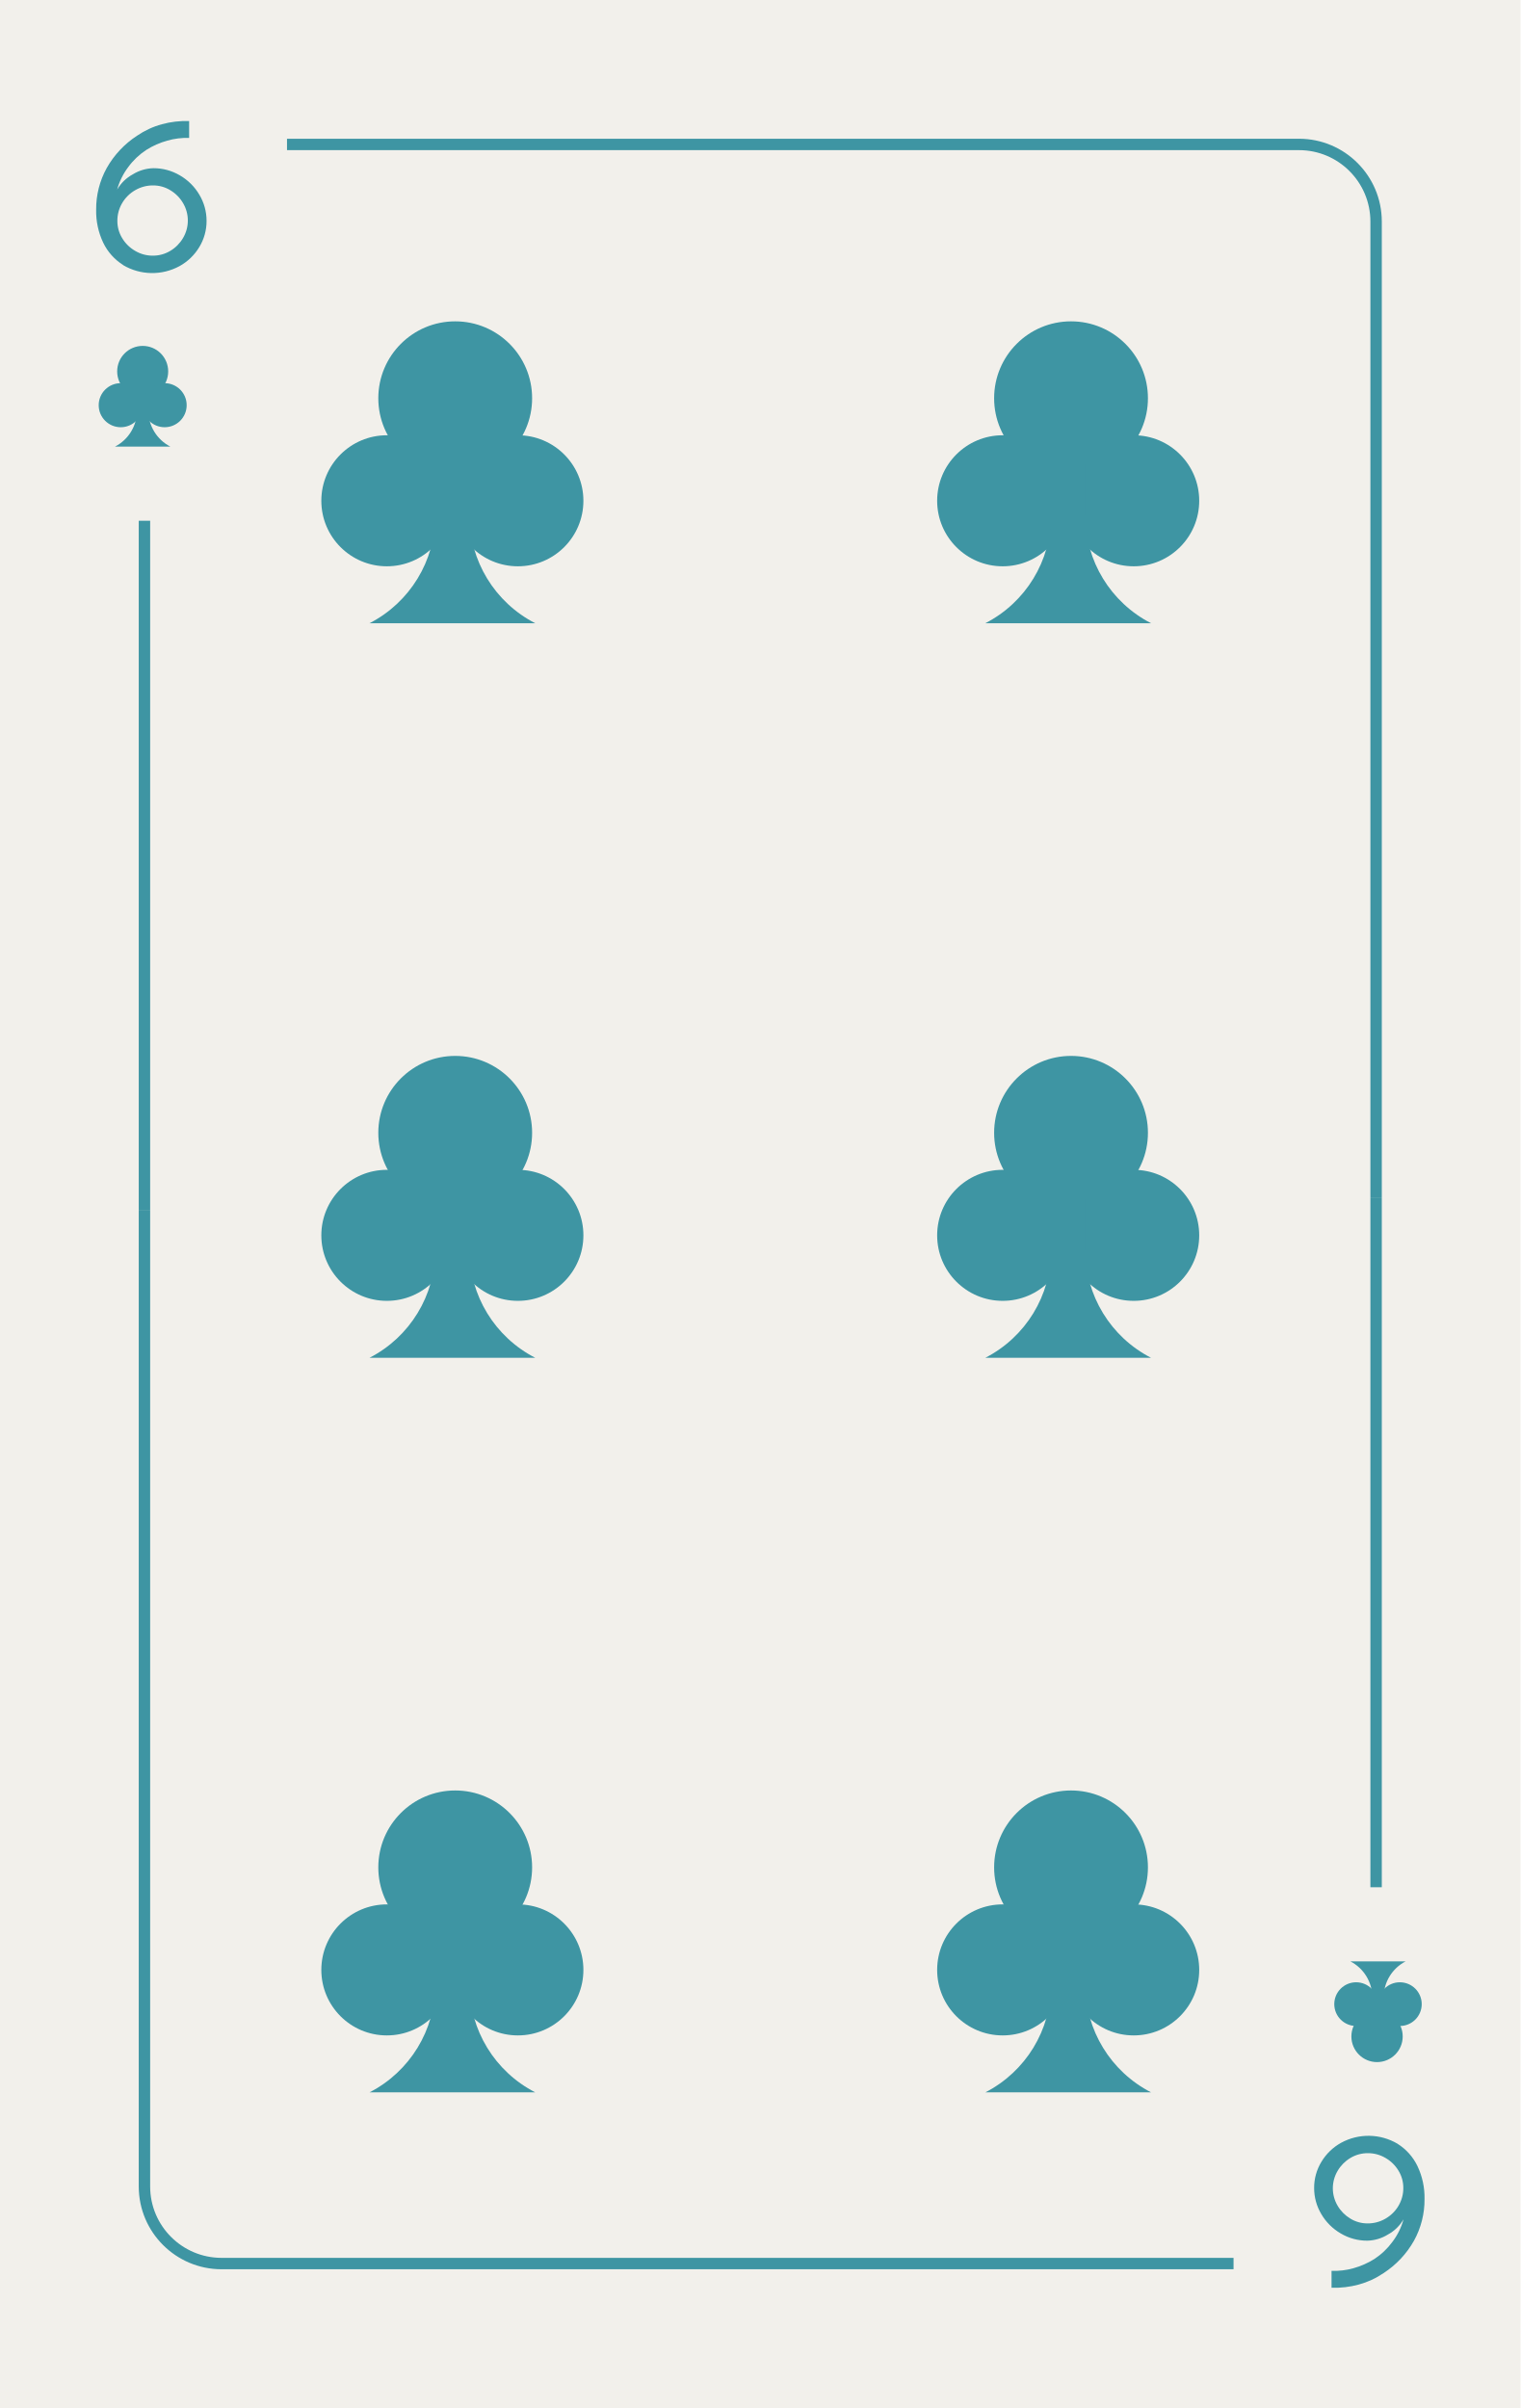
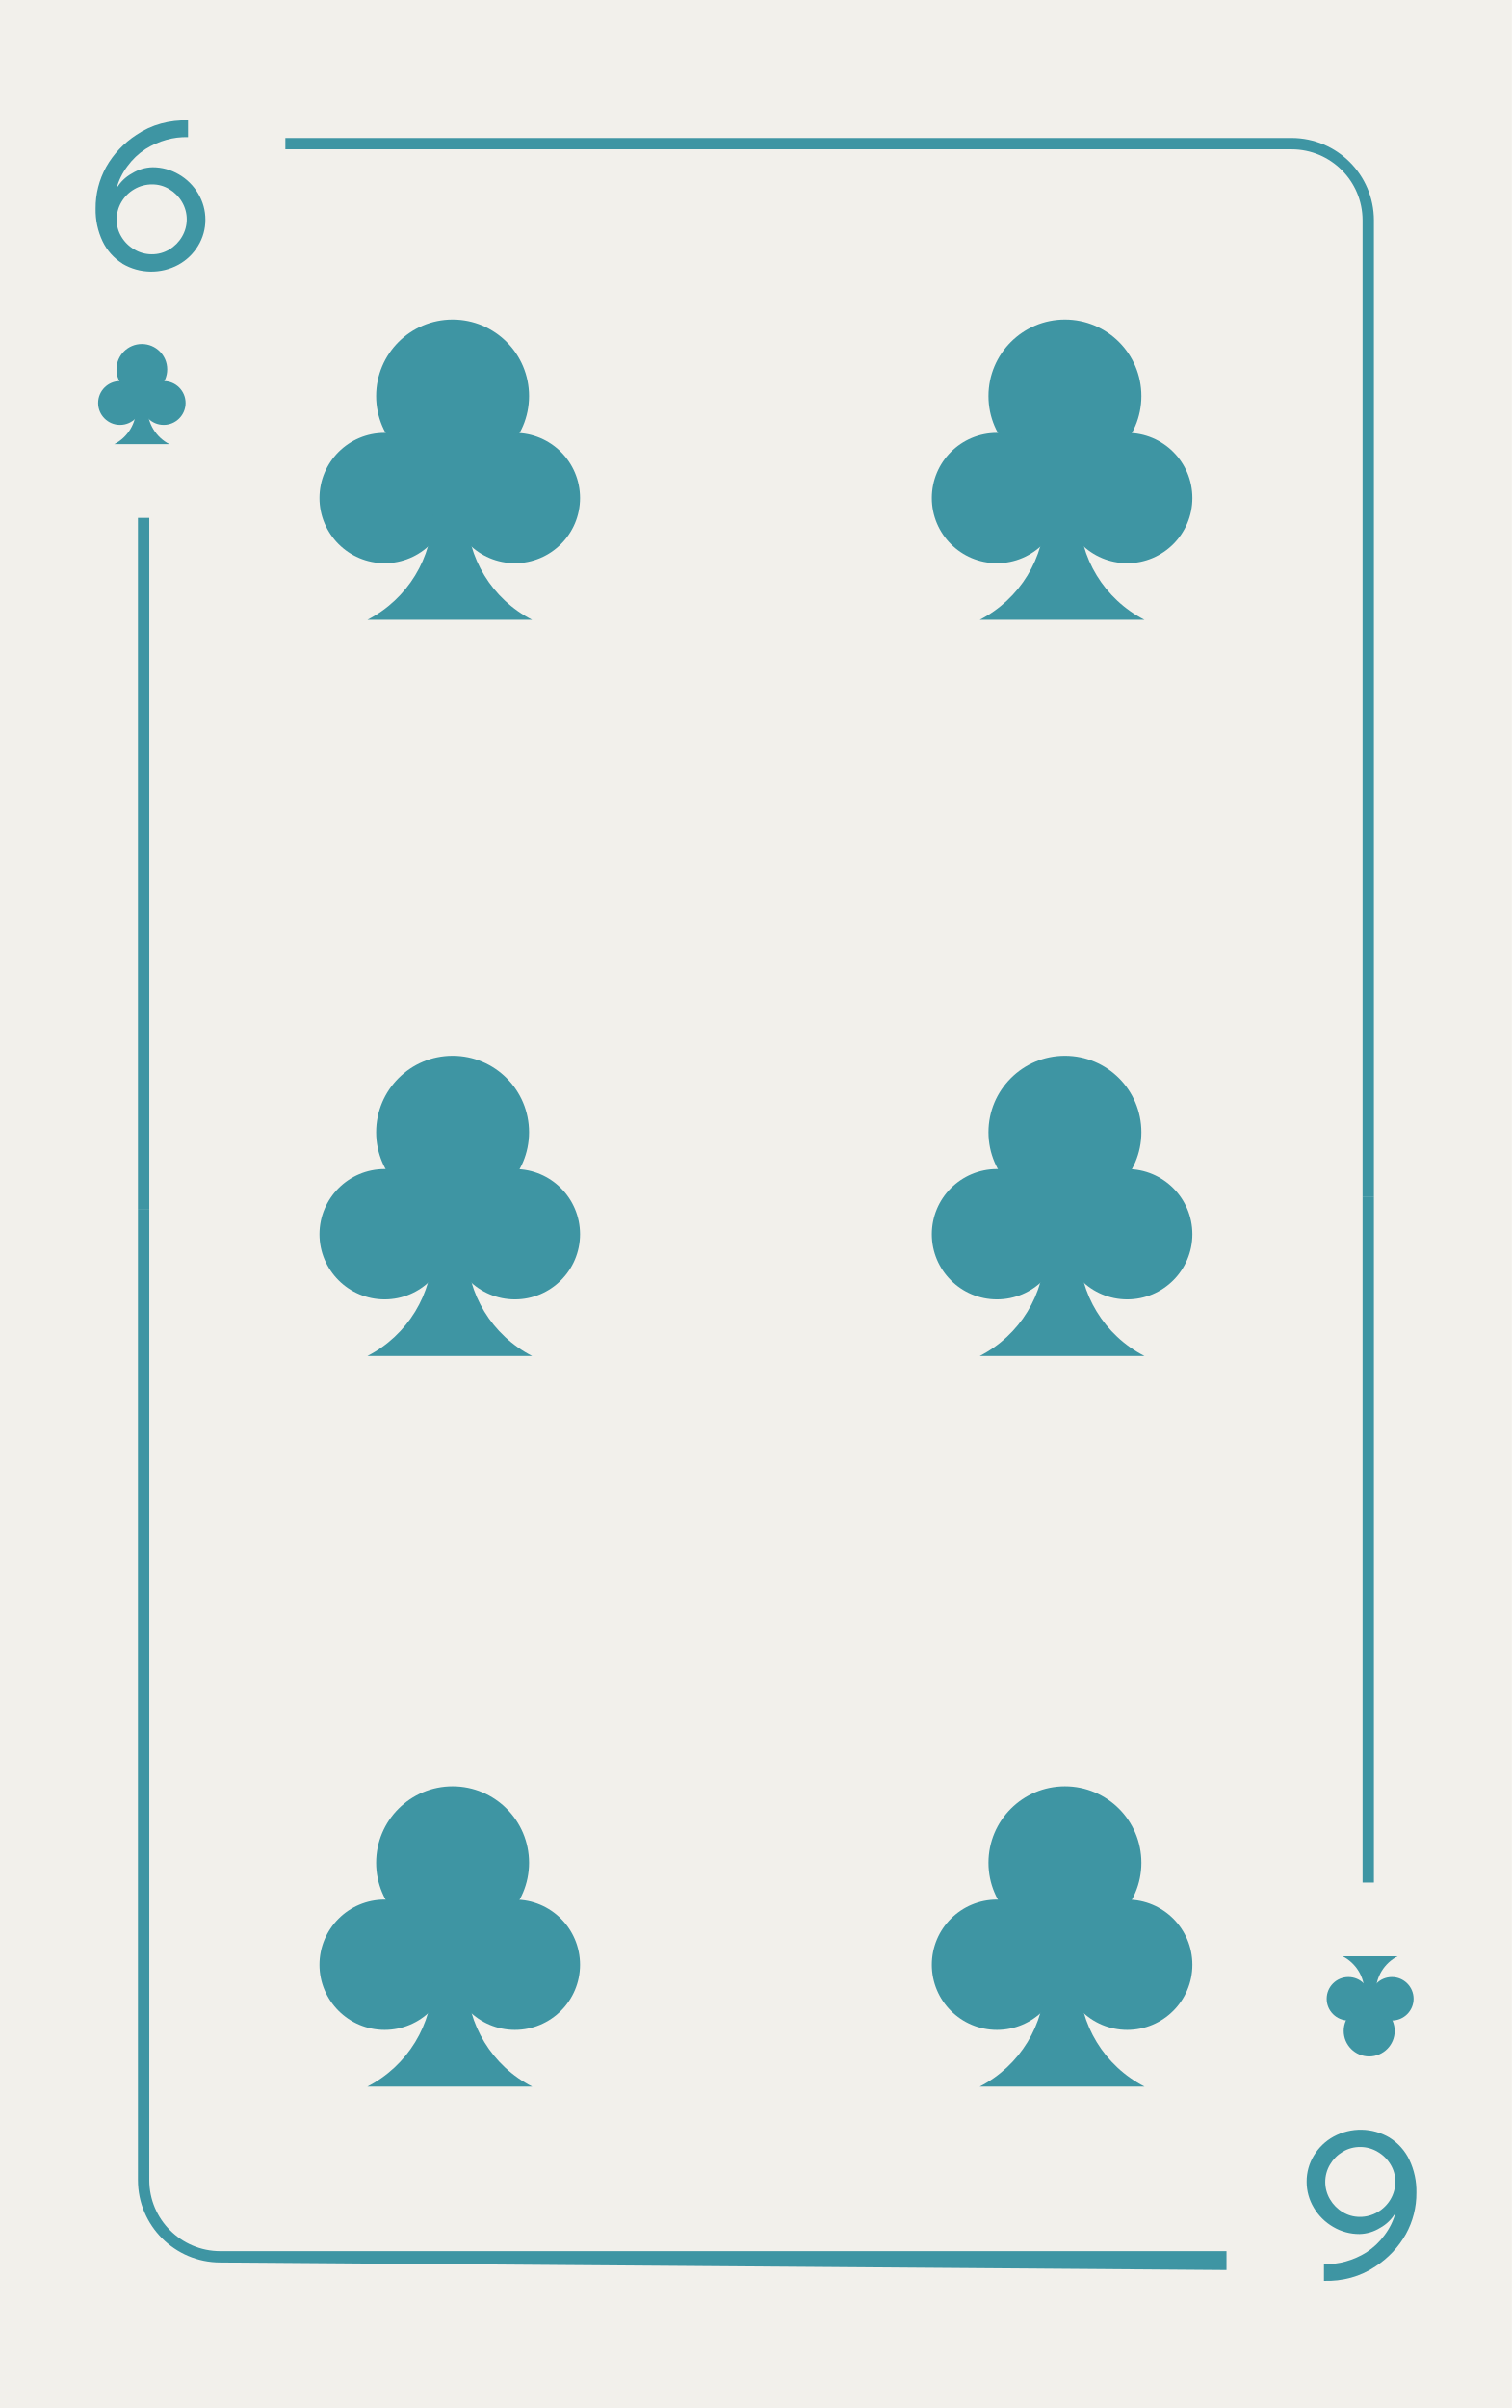
- <svg xmlns="http://www.w3.org/2000/svg" viewBox="0 0 800 1267">
+ <svg xmlns="http://www.w3.org/2000/svg" viewBox="0 0 800 1274">
  <defs>
    <style>.cls-1{fill:#f2f0eb;}.cls-2{fill:#3e95a3;}</style>
  </defs>
  <g id="Layer_2" data-name="Layer 2">
-     <rect class="cls-1" width="800" height="1267" />
+     <rect class="cls-1" width="800" height="1274" />
  </g>
  <g id="Layer_1" data-name="Layer 1">
    <path class="cls-2" d="M64.75,139.41a28.27,28.27,0,0,1-10.44-11.7,38.54,38.54,0,0,1-3.72-17.34,44.5,44.5,0,0,1,5.58-22,49,49,0,0,1,16-17,43.32,43.32,0,0,1,13-6,48.08,48.08,0,0,1,14.34-1.68v8.88A37.23,37.23,0,0,0,88,74a41.26,41.26,0,0,0-11,4.86,36.49,36.49,0,0,0-9.54,9.06,35,35,0,0,0-5.82,11.82,21.2,21.2,0,0,1,8.22-8,21.59,21.59,0,0,1,10.86-3.24,27.16,27.16,0,0,1,13.92,3.78,28.19,28.19,0,0,1,10.26,10.2,26.63,26.63,0,0,1,3.78,13.74,26.22,26.22,0,0,1-3.84,13.8,27.74,27.74,0,0,1-10.38,10,30.06,30.06,0,0,1-29.7-.54ZM89.59,132a19.14,19.14,0,0,0,6.72-6.78,18,18,0,0,0,0-18.36,19.14,19.14,0,0,0-6.72-6.78,17.2,17.2,0,0,0-9-2.52,18.48,18.48,0,0,0-9.48,2.52,18.84,18.84,0,0,0-6.84,6.78,18.16,18.16,0,0,0-2.52,9.42,17.2,17.2,0,0,0,2.52,9A19,19,0,0,0,71.11,132a18,18,0,0,0,9.24,2.52A17.62,17.62,0,0,0,89.59,132Z" />
-     <rect class="cls-2" x="73" y="274" width="6" height="363" />
-     <path class="cls-2" d="M727,630h-6V116.54A37.58,37.58,0,0,0,683.46,79H151V73H683.46A43.59,43.59,0,0,1,727,116.54Z" />
+     <rect class="cls-2" x="73" y="274" width="6" height="366" />
+     <path class="cls-2" d="M727,633h-6V116.54A37.58,37.58,0,0,0,683.46,79H151V73H683.46A43.59,43.59,0,0,1,727,116.54Z" />
    <circle class="cls-2" cx="75.07" cy="195.42" r="13.42" />
    <circle class="cls-2" cx="63.52" cy="213.2" r="11.59" />
    <circle class="cls-2" cx="86.62" cy="213.2" r="11.59" />
    <path class="cls-2" d="M89.66,235H60.47a21.29,21.29,0,0,0,11.59-18.94V207h6v9.06A21.28,21.28,0,0,0,89.66,235Z" />
-     <path class="cls-2" d="M735.32,1128a28.27,28.27,0,0,1,10.44,11.7,38.54,38.54,0,0,1,3.72,17.34,44.5,44.5,0,0,1-5.58,22,49,49,0,0,1-16,17,43.32,43.32,0,0,1-13,6,48.08,48.08,0,0,1-14.34,1.68v-8.88a37.23,37.23,0,0,0,11.52-1.38,41.26,41.26,0,0,0,11-4.86,36.49,36.49,0,0,0,9.54-9.06,35,35,0,0,0,5.82-11.82,21.2,21.2,0,0,1-8.22,8,21.59,21.59,0,0,1-10.86,3.24,27.16,27.16,0,0,1-13.92-3.78,28.19,28.19,0,0,1-10.26-10.2,26.63,26.63,0,0,1-3.78-13.74,26.22,26.22,0,0,1,3.84-13.8,27.74,27.74,0,0,1,10.38-10,30.06,30.06,0,0,1,29.7.54Zm-24.84,7.44a19.14,19.14,0,0,0-6.72,6.78,18,18,0,0,0,0,18.36,19.14,19.14,0,0,0,6.72,6.78,17.2,17.2,0,0,0,9,2.52,18.48,18.48,0,0,0,9.48-2.52,18.84,18.84,0,0,0,6.84-6.78,18.16,18.16,0,0,0,2.52-9.42,17.2,17.2,0,0,0-2.52-9,19,19,0,0,0-6.84-6.72,18,18,0,0,0-9.24-2.52A17.62,17.62,0,0,0,710.48,1135.44Z" />
-     <rect class="cls-2" x="721" y="630" width="6" height="363" />
-     <path class="cls-2" d="M649,1194H116.54A43.59,43.59,0,0,1,73,1150.46V637h6v513.46A37.58,37.58,0,0,0,116.54,1188H649Z" />
-     <circle class="cls-2" cx="724.5" cy="1071.5" r="13.5" />
-     <circle class="cls-2" cx="736.5" cy="1054.5" r="11.5" />
-     <circle class="cls-2" cx="713.5" cy="1054.5" r="11.5" />
-     <path class="cls-2" d="M710.45,1032h29.1A21.26,21.26,0,0,0,728,1050.91V1060h-6v-9.09A21.26,21.26,0,0,0,710.45,1032Z" />
+     <path class="cls-2" d="M735.32,1131a28.27,28.27,0,0,1,10.44,11.7,38.54,38.54,0,0,1,3.72,17.34,44.5,44.5,0,0,1-5.58,22,49,49,0,0,1-16,17,43.32,43.32,0,0,1-13,6,48.08,48.08,0,0,1-14.34,1.68v-8.88a37.23,37.23,0,0,0,11.52-1.38,41.26,41.26,0,0,0,11-4.86,36.49,36.49,0,0,0,9.54-9.06,35,35,0,0,0,5.82-11.82,21.2,21.2,0,0,1-8.22,8,21.59,21.59,0,0,1-10.86,3.24,27.16,27.16,0,0,1-13.92-3.78,28.19,28.19,0,0,1-10.26-10.2,26.63,26.63,0,0,1-3.78-13.74,26.22,26.22,0,0,1,3.84-13.8,27.74,27.74,0,0,1,10.38-10,30.06,30.06,0,0,1,29.7.54Zm-24.84,7.44a19.14,19.14,0,0,0-6.72,6.78,18,18,0,0,0,0,18.36,19.14,19.14,0,0,0,6.72,6.78,17.2,17.2,0,0,0,9,2.52,18.48,18.48,0,0,0,9.48-2.52,18.84,18.84,0,0,0,6.84-6.78,18.16,18.16,0,0,0,2.52-9.42,17.2,17.2,0,0,0-2.52-9,19,19,0,0,0-6.84-6.72,18,18,0,0,0-9.24-2.52A17.62,17.62,0,0,0,710.48,1138.44Z" />
+     <rect class="cls-2" x="721" y="633" width="6" height="363" />
+     <path class="cls-2" d="M649,1201l-532.46-4A43.59,43.59,0,0,1,73,1153.46V640h6v513.46A37.58,37.58,0,0,0,116.54,1191H649Z" />
+     <circle class="cls-2" cx="724.5" cy="1074.5" r="13.5" />
+     <circle class="cls-2" cx="736.5" cy="1057.5" r="11.5" />
+     <circle class="cls-2" cx="713.5" cy="1057.5" r="11.5" />
+     <path class="cls-2" d="M710.45,1035h29.1A21.26,21.26,0,0,0,728,1053.91V1063h-6v-9.09A21.26,21.26,0,0,0,710.45,1035Z" />
    <circle class="cls-2" cx="239.5" cy="209.54" r="40.46" />
    <circle class="cls-2" cx="203.53" cy="263.49" r="34.47" />
    <circle class="cls-2" cx="272.47" cy="263.49" r="34.47" />
    <path class="cls-2" d="M281.59,327.92H194.41A63.7,63.7,0,0,0,229,271.25V244h18v27.25a63.7,63.7,0,0,0,34.6,56.67Z" />
    <circle class="cls-2" cx="563.5" cy="209.54" r="40.46" />
    <circle class="cls-2" cx="527.53" cy="263.49" r="34.47" />
    <circle class="cls-2" cx="596.47" cy="263.49" r="34.47" />
    <path class="cls-2" d="M605.59,327.92H518.41A63.7,63.7,0,0,0,553,271.25V244h18v27.25a63.7,63.7,0,0,0,34.6,56.67Z" />
-     <circle class="cls-2" cx="239.5" cy="596.04" r="40.46" />
-     <circle class="cls-2" cx="203.53" cy="649.99" r="34.47" />
-     <circle class="cls-2" cx="272.47" cy="649.99" r="34.47" />
-     <path class="cls-2" d="M281.59,714.42H194.41A63.7,63.7,0,0,0,229,657.75V630.5h18v27.25a63.7,63.7,0,0,0,34.6,56.67Z" />
-     <circle class="cls-2" cx="563.5" cy="596.04" r="40.46" />
-     <circle class="cls-2" cx="527.53" cy="649.99" r="34.47" />
-     <circle class="cls-2" cx="596.47" cy="649.99" r="34.47" />
-     <path class="cls-2" d="M605.59,714.42H518.41A63.7,63.7,0,0,0,553,657.75V630.5h18v27.25a63.7,63.7,0,0,0,34.6,56.67Z" />
-     <circle class="cls-2" cx="239.5" cy="982.54" r="40.46" />
-     <circle class="cls-2" cx="203.53" cy="1036.49" r="34.47" />
-     <circle class="cls-2" cx="272.47" cy="1036.49" r="34.47" />
-     <path class="cls-2" d="M281.59,1100.92H194.41a63.7,63.7,0,0,0,34.6-56.67V1017h18v27.25a63.7,63.7,0,0,0,34.6,56.67Z" />
-     <circle class="cls-2" cx="563.5" cy="982.54" r="40.46" />
-     <circle class="cls-2" cx="527.53" cy="1036.49" r="34.47" />
-     <circle class="cls-2" cx="596.47" cy="1036.49" r="34.47" />
-     <path class="cls-2" d="M605.59,1100.92H518.41a63.7,63.7,0,0,0,34.6-56.67V1017h18v27.25a63.7,63.7,0,0,0,34.6,56.67Z" />
+     <circle class="cls-2" cx="239.5" cy="599.04" r="40.46" />
+     <circle class="cls-2" cx="203.53" cy="652.99" r="34.47" />
+     <circle class="cls-2" cx="272.47" cy="652.99" r="34.47" />
+     <path class="cls-2" d="M281.59,717.42H194.41A63.7,63.7,0,0,0,229,660.75V633.5h18v27.25a63.7,63.7,0,0,0,34.6,56.67Z" />
+     <circle class="cls-2" cx="563.5" cy="599.04" r="40.46" />
+     <circle class="cls-2" cx="527.53" cy="652.99" r="34.47" />
+     <circle class="cls-2" cx="596.47" cy="652.99" r="34.47" />
+     <path class="cls-2" d="M605.59,717.42H518.41A63.7,63.7,0,0,0,553,660.75V633.5h18v27.25a63.7,63.7,0,0,0,34.6,56.67Z" />
+     <circle class="cls-2" cx="239.5" cy="985.54" r="40.46" />
+     <circle class="cls-2" cx="203.53" cy="1039.49" r="34.47" />
+     <circle class="cls-2" cx="272.47" cy="1039.49" r="34.47" />
+     <path class="cls-2" d="M281.59,1103.92H194.41a63.7,63.7,0,0,0,34.6-56.67V1020h18v27.25a63.7,63.7,0,0,0,34.6,56.67Z" />
+     <circle class="cls-2" cx="563.5" cy="985.54" r="40.46" />
+     <circle class="cls-2" cx="527.53" cy="1039.49" r="34.47" />
+     <circle class="cls-2" cx="596.47" cy="1039.49" r="34.47" />
+     <path class="cls-2" d="M605.59,1103.92H518.41a63.7,63.7,0,0,0,34.6-56.67V1020h18v27.25a63.7,63.7,0,0,0,34.6,56.67Z" />
  </g>
</svg>
